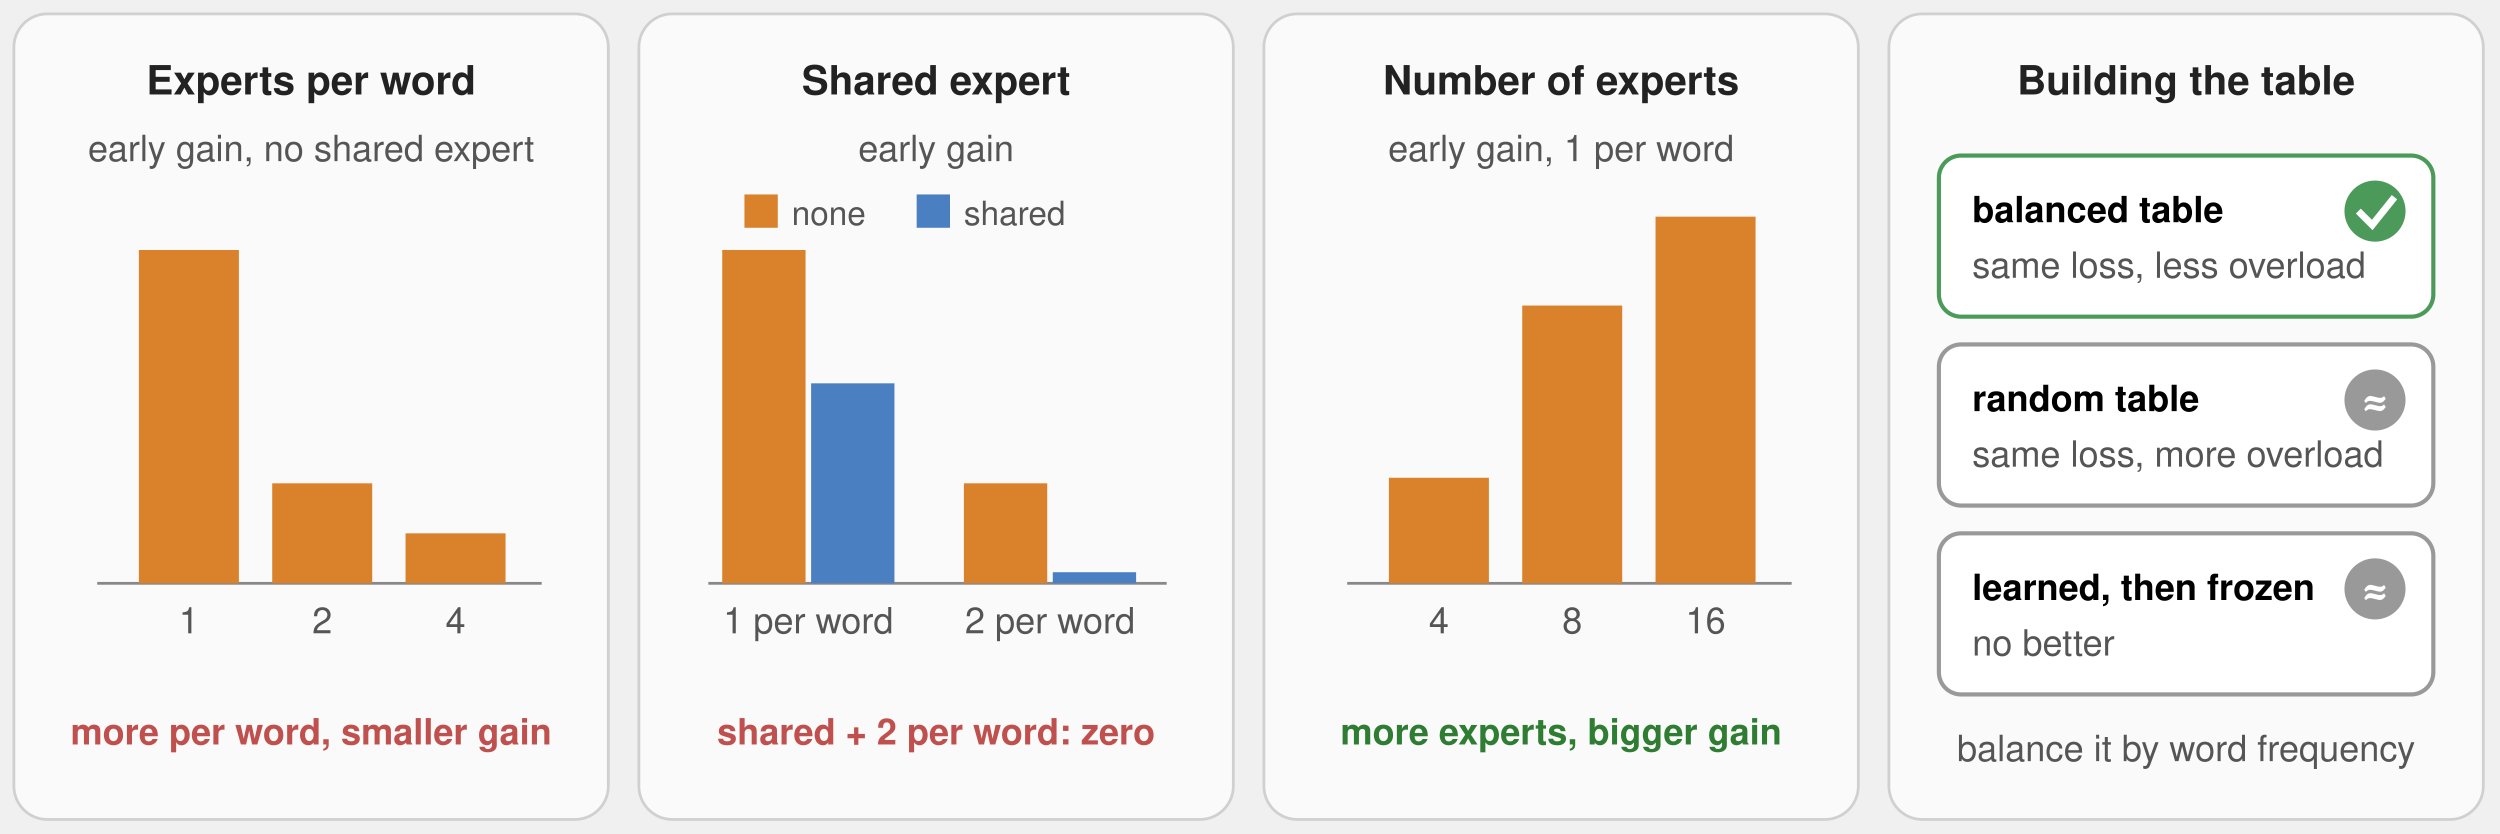
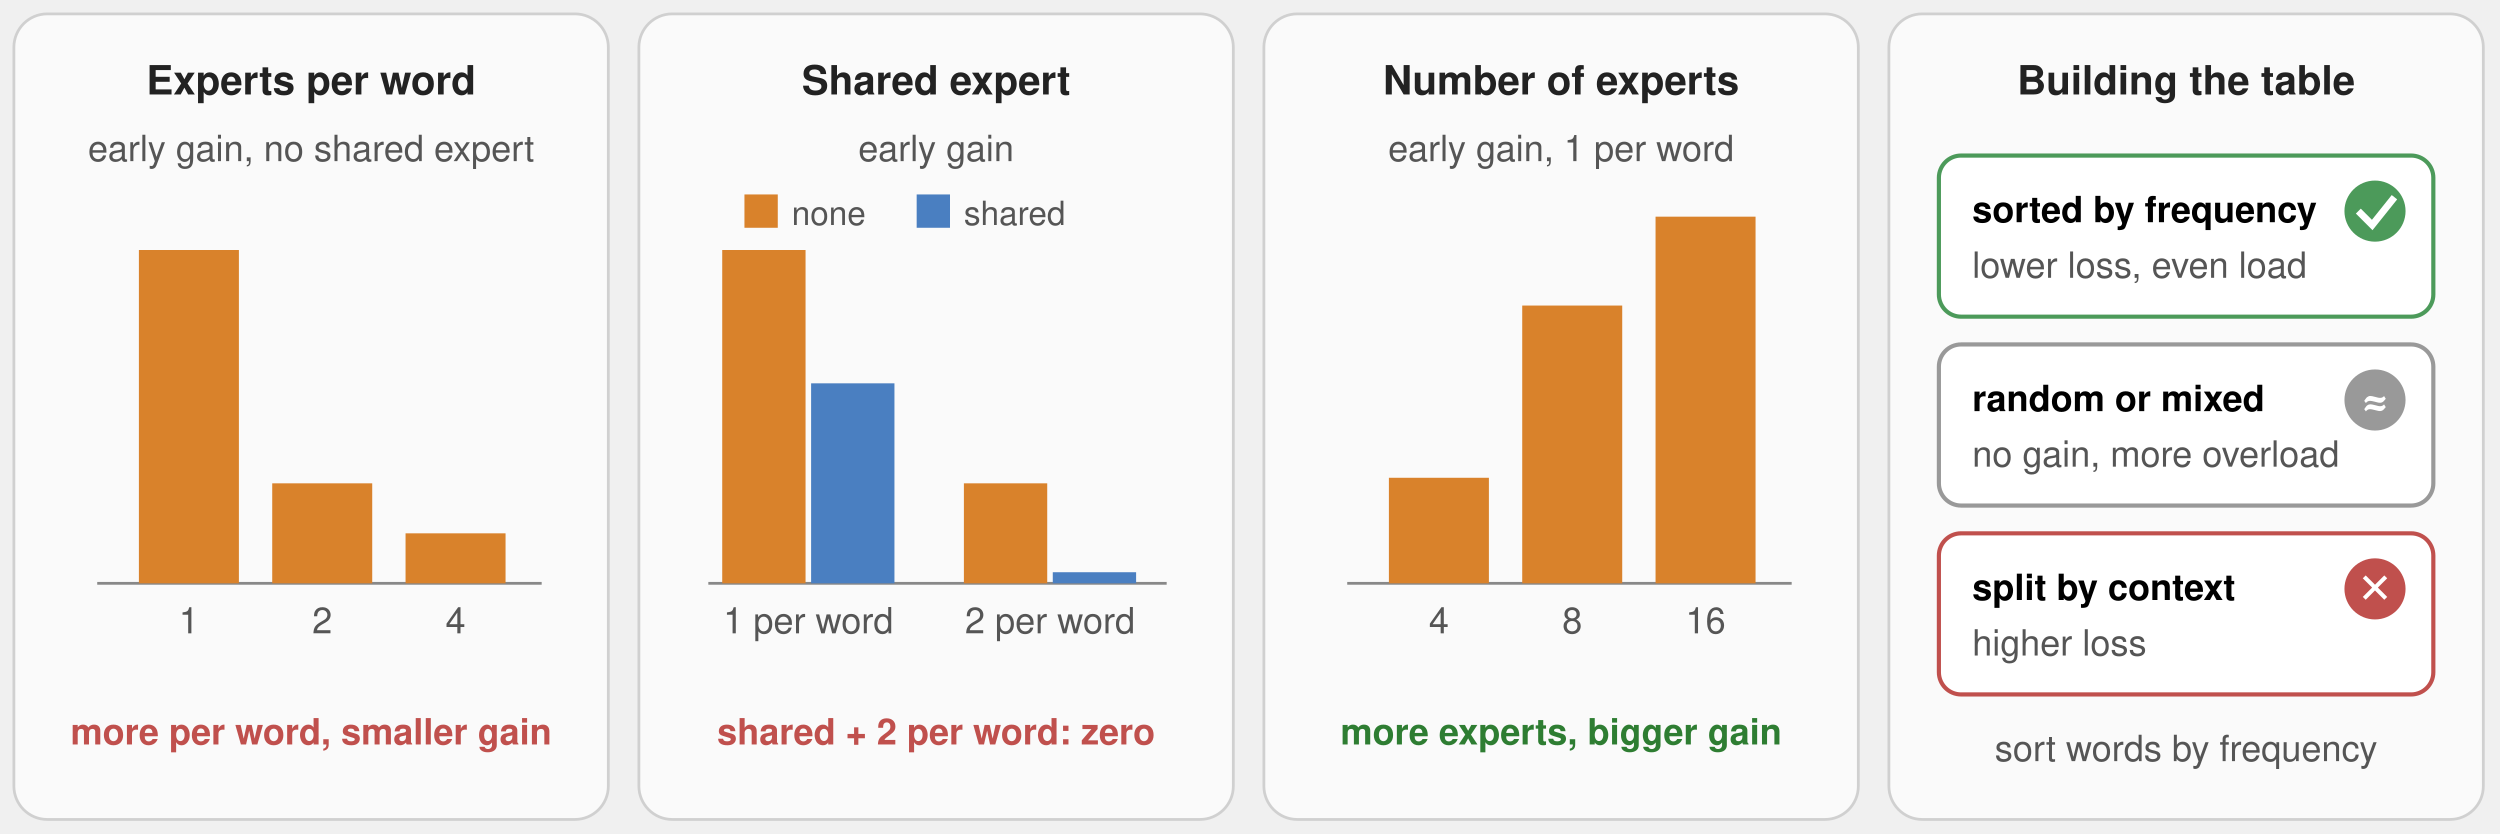
<svg xmlns="http://www.w3.org/2000/svg" viewBox="0 0 900 300" font-family="Helvetica, Arial, sans-serif" font-size="13">
  <defs>
    <marker id="k" viewBox="0 0 10 10" refX="9" refY="5" markerWidth="7" markerHeight="7" orient="auto">
      <path d="M0,0 L10,5 L0,10 z" fill="#444" />
    </marker>
    <marker id="r" viewBox="0 0 10 10" refX="9" refY="5" markerWidth="7" markerHeight="7" orient="auto">
      <path d="M0,0 L10,5 L0,10 z" fill="#c0504d" />
    </marker>
  </defs>
  <rect x="5" y="5" width="214" height="290" rx="12" fill="#fafafa" stroke="#d0d0d0" />
  <text x="112.0" y="34" font-size="14.5" font-weight="bold" fill="#222" text-anchor="middle">Experts per word</text>
  <text x="112" y="58" text-anchor="middle" fill="#555">early gain, no shared expert</text>
  <line x1="35" y1="210" x2="195" y2="210" stroke="#888" />
  <rect x="50" y="90" width="36" height="120" fill="#d9822b" />
  <text x="68" y="228" text-anchor="middle" fill="#555">1</text>
  <rect x="98" y="174" width="36" height="36" fill="#d9822b" />
  <text x="116" y="228" text-anchor="middle" fill="#555">2</text>
  <rect x="146" y="192" width="36" height="18" fill="#d9822b" />
  <text x="164" y="228" text-anchor="middle" fill="#555">4</text>
  <text x="112" y="268" text-anchor="middle" fill="#c0504d" font-weight="bold">more per word, smaller gain</text>
  <rect x="230" y="5" width="214" height="290" rx="12" fill="#fafafa" stroke="#d0d0d0" />
  <text x="337.0" y="34" font-size="14.5" font-weight="bold" fill="#222" text-anchor="middle">Shared expert</text>
  <text x="337" y="58" text-anchor="middle" fill="#555">early gain</text>
  <rect x="268" y="70" width="12" height="12" fill="#d9822b" />
  <text x="285" y="81" fill="#555" font-size="12">none</text>
  <rect x="330" y="70" width="12" height="12" fill="#4a7fc1" />
  <text x="347" y="81" fill="#555" font-size="12">shared</text>
  <line x1="255" y1="210" x2="420" y2="210" stroke="#888" />
  <rect x="260" y="90" width="30" height="120" fill="#d9822b" />
  <rect x="292" y="138" width="30" height="72" fill="#4a7fc1" />
  <rect x="347" y="174" width="30" height="36" fill="#d9822b" />
  <rect x="379" y="206" width="30" height="4" fill="#4a7fc1" />
  <text x="291" y="228" text-anchor="middle" fill="#555">1 per word</text>
  <text x="378" y="228" text-anchor="middle" fill="#555">2 per word</text>
  <text x="337" y="268" text-anchor="middle" fill="#c0504d" font-weight="bold">shared + 2 per word: zero</text>
  <rect x="455" y="5" width="214" height="290" rx="12" fill="#fafafa" stroke="#d0d0d0" />
  <text x="562.0" y="34" font-size="14.5" font-weight="bold" fill="#222" text-anchor="middle">Number of experts</text>
  <text x="562" y="58" text-anchor="middle" fill="#555">early gain, 1 per word</text>
  <line x1="485" y1="210" x2="645" y2="210" stroke="#888" />
  <rect x="500" y="172" width="36" height="38" fill="#d9822b" />
  <text x="518" y="228" text-anchor="middle" fill="#555">4</text>
  <rect x="548" y="110" width="36" height="100" fill="#d9822b" />
  <text x="566" y="228" text-anchor="middle" fill="#555">8</text>
  <rect x="596" y="78" width="36" height="132" fill="#d9822b" />
  <text x="614" y="228" text-anchor="middle" fill="#555">16</text>
  <text x="562" y="268" text-anchor="middle" fill="#2e7d32" font-weight="bold">more experts, bigger gain</text>
  <rect x="680" y="5" width="214" height="290" rx="12" fill="#fafafa" stroke="#d0d0d0" />
  <text x="787.0" y="34" font-size="14.5" font-weight="bold" fill="#222" text-anchor="middle">Building the table</text>
  <rect x="698" y="56" width="178" height="58" rx="8" fill="#fff" stroke="#4c9a5a" stroke-width="1.5" />
-   <text x="710" y="80" font-weight="bold">balanced table</text>
-   <text x="710" y="100" fill="#555">same loss, less overload</text>
+   <text x="710" y="80" font-weight="bold">sorted by frequency</text>
+   <text x="710" y="100" fill="#555">lower loss, even load</text>
  <circle cx="855" cy="76" r="11" fill="#4c9a5a" />
  <path d="M849,76 L854,81 L862,71" stroke="#fff" stroke-width="2.5" fill="none" />
  <rect x="698" y="124" width="178" height="58" rx="8" fill="#fff" stroke="#999" stroke-width="1.5" />
-   <text x="710" y="148" font-weight="bold">random table</text>
-   <text x="710" y="168" fill="#555">same loss, more overload</text>
+   <text x="710" y="148" font-weight="bold">random or mixed</text>
+   <text x="710" y="168" fill="#555">no gain, more overload</text>
  <circle cx="855" cy="144" r="11" fill="#999" />
  <text x="855" y="149" fill="#fff" font-size="16" font-weight="bold" text-anchor="middle">≈</text>
-   <rect x="698" y="192" width="178" height="58" rx="8" fill="#fff" stroke="#999" stroke-width="1.5" />
-   <text x="710" y="216" font-weight="bold">learned, then frozen</text>
-   <text x="710" y="236" fill="#555">no better</text>
-   <circle cx="855" cy="212" r="11" fill="#999" />
-   <text x="855" y="217" fill="#fff" font-size="16" font-weight="bold" text-anchor="middle">≈</text>
-   <text x="787" y="274" text-anchor="middle" fill="#555">balance it by word frequency</text>
+   <rect x="698" y="192" width="178" height="58" rx="8" fill="#fff" stroke="#c0504d" stroke-width="1.5" />
+   <text x="710" y="216" font-weight="bold">split by context</text>
+   <text x="710" y="236" fill="#555">higher loss</text>
+   <circle cx="855" cy="212" r="11" fill="#c0504d" />
+   <text x="855" y="217" fill="#fff" font-size="15" font-weight="bold" text-anchor="middle">✕</text>
+   <text x="787" y="274" text-anchor="middle" fill="#555">sort words by frequency</text>
</svg>
